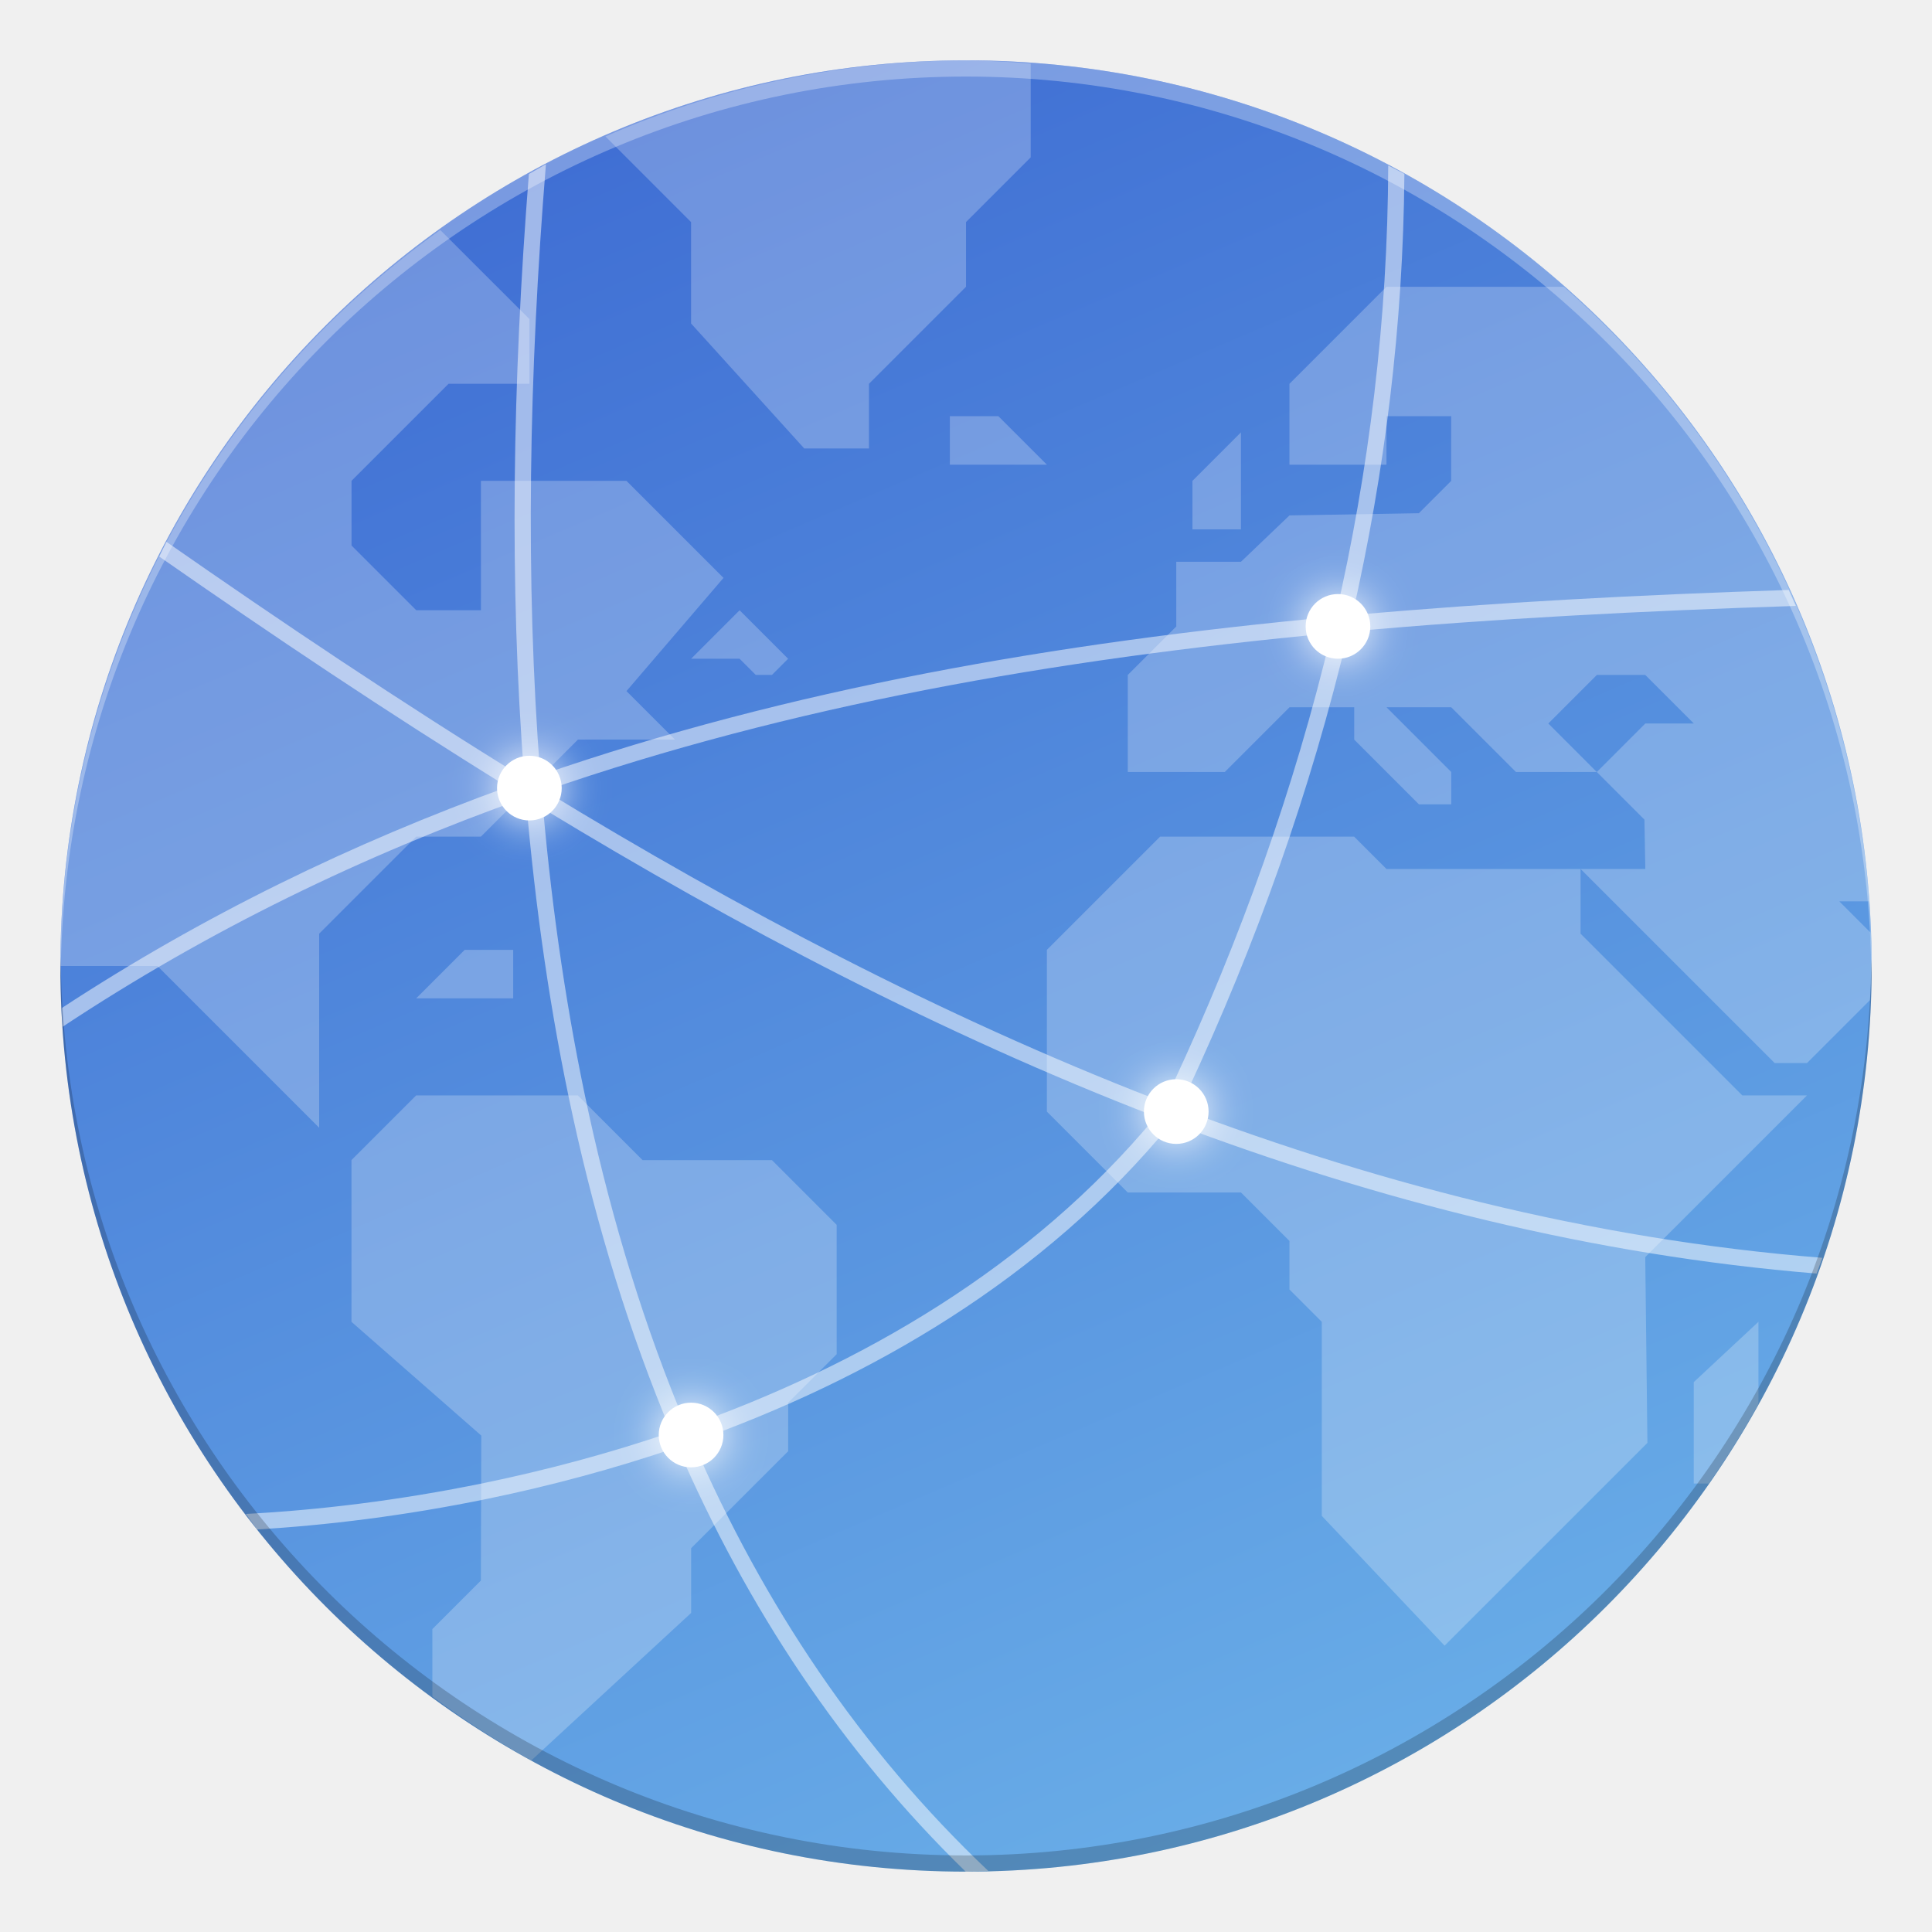
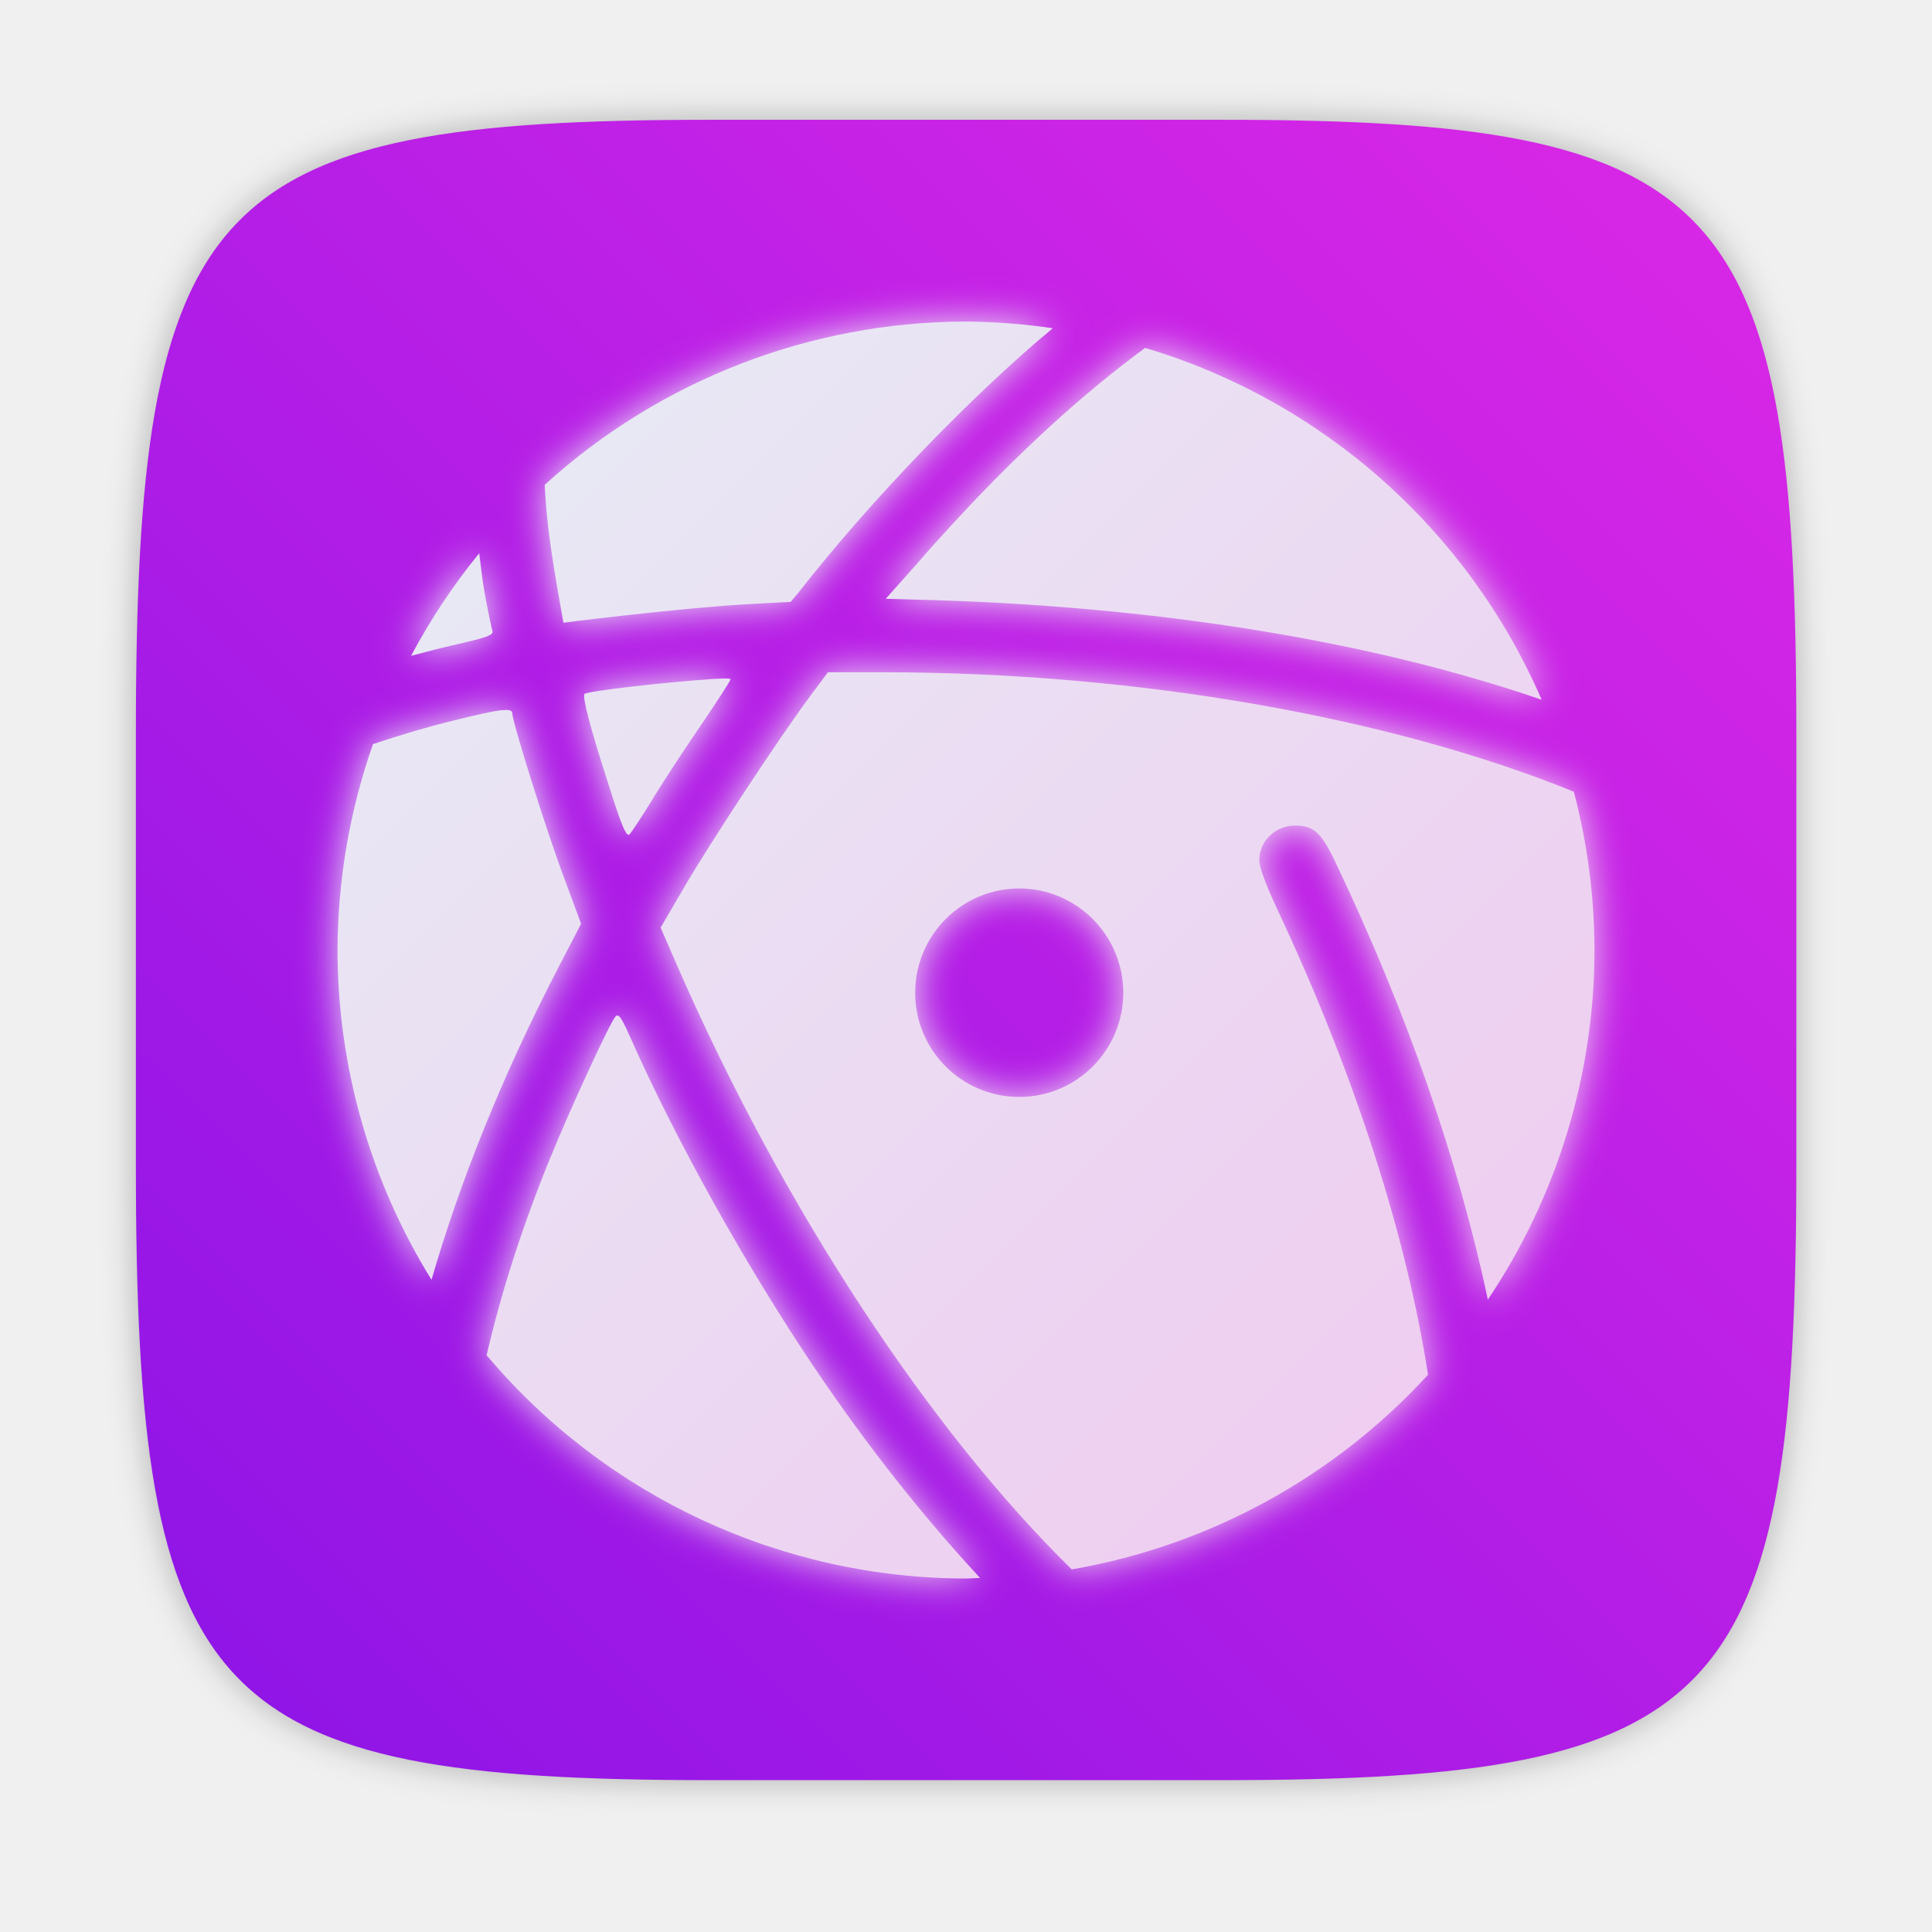
<svg xmlns="http://www.w3.org/2000/svg" width="64" height="64" version="1.1" viewBox="0 0 16.933 16.933">
  <defs>
-     <filter id="b" x="-.81" y="-.81" width="2.62" height="2.62" color-interpolation-filters="sRGB">
-       <feGaussianBlur stdDeviation="2.7" />
+     <filter id="filter2761" x="-.024" y="-.024" width="1.048" height="1.048" color-interpolation-filters="sRGB">
+       <feGaussianBlur stdDeviation="0.146" />
    </filter>
-     <filter id="c" x="-.81" y="-.81" width="2.62" height="2.62" color-interpolation-filters="sRGB">
-       <feGaussianBlur stdDeviation="2.7" />
+     <linearGradient id="linearGradient2645-3" x1="15.752" x2="1.393" y1="281.24" y2="295.6" gradientTransform="translate(-.13126 -280.07)" gradientUnits="userSpaceOnUse">
+       <stop stop-color="#dc28e6" offset="0" />
+       <stop stop-color="#8c14e6" offset="1" />
+     </linearGradient>
+     <linearGradient id="linearGradient1055" x1="-27.799" x2="-19.522" y1="27.988" y2="36.263" gradientTransform="matrix(1.4539 0 0 1.4539 42.333 -38.836)" gradientUnits="userSpaceOnUse">
+       <stop stop-color="#e6f0f5" offset="0" />
+       <stop stop-color="#f0c8f0" offset="1" />
+     </linearGradient>
+     <filter id="filter847" x="-.036" y="-.036" width="1.072" height="1.072" color-interpolation-filters="sRGB">
+       <feGaussianBlur stdDeviation="0.165" />
    </filter>
-     <filter id="d" x="-.81" y="-.81" width="2.62" height="2.62" color-interpolation-filters="sRGB">
-       <feGaussianBlur stdDeviation="2.7" />
-     </filter>
-     <filter id="e" x="-.81" y="-.81" width="2.62" height="2.62" color-interpolation-filters="sRGB">
-       <feGaussianBlur stdDeviation="2.7" />
-     </filter>
-     <linearGradient id="a" x1="104" x2="200" y1="44" y2="268" gradientTransform="matrix(.26458 0 0 .26458 -27.014 -32.014)" gradientUnits="userSpaceOnUse">
-       <stop stop-color="#3e6cd3" offset="0" />
-       <stop stop-color="#6aafe8" offset="1" />
-     </linearGradient>
  </defs>
-   <g transform="matrix(.26786 0 0 .26786 4.9303 5.9861)">
-     <circle cx="13.202" cy="9.26" r="29.633" enable-background="new" fill="url(#a)" />
-     <g fill="#fff">
-       <path d="m13.202-20.373a29.633 29.633 0 0 0-11.799 2.489l2.803 2.803v3.318l3.704 4.09h2.117v-2.117l3.175-3.175v-2.117l2.117-2.117v-3.069a29.633 29.633 0 0 0-2.117-0.106zm-17.203 5.551a29.633 29.633 0 0 0-12.429 24.082h3.175l5.292 5.292v-6.35l3.175-3.175h2.117l3.175-3.175h3.175l-1.587-1.587 3.175-3.704-3.175-3.175h-4.762v4.233h-2.117l-2.117-2.117v-2.117l3.175-3.175h2.646v-2.117zm30.961 1.858-3.175 3.175v2.646h3.175v-1.587h2.117v2.117l-1.058 1.058-4.233 0.072-1.587 1.516h-2.117v2.117l-1.587 1.587v3.175h3.175l2.117-2.117h2.117v1.058l2.117 2.117h1.058v-1.058l-2.117-2.117h2.117l2.117 2.117h2.646l-1.587-1.587 1.587-1.587h1.587l1.587 1.587h-1.587l-1.587 1.587 1.558 1.558 0.029 1.616h-2.117l6.35 6.35h1.058l1.058-1.058 1.002-1.002a29.633 29.633 0 0 0 0.056-1.114 29.633 29.633 0 0 0-0.039-1.097l-1.02-1.02h0.981a29.633 29.633 0 0 0-9.993-20.108zm6.35 19.05h-6.35l-1.058-1.058h-6.35l-3.704 3.704v5.292l2.646 2.646h3.704l1.587 1.587v1.587l1.058 1.058v6.35l4.019 4.248 6.636-6.636-0.071-6.078 5.292-5.292h-2.117l-5.292-5.292zm-20.637-14.816v1.587h3.175l-1.587-1.587zm9.525 0.529-1.587 1.587v1.587h1.587zm-16.404 5.821-1.587 1.587h1.587l0.529 0.529h0.529l0.529-0.529zm-8.996 11.112-1.587 1.587h3.175v-1.587zm-1.587 4.762-2.117 2.117v5.292l4.248 3.722-0.014 4.744-1.587 1.587v2.207a29.633 29.633 0 0 0 3.237 2.092l5.23-4.827v-2.117l3.175-3.175v-1.587l1.587-1.587v-4.233l-2.117-2.117h-4.233l-2.117-2.117zm43.92 7.408-2.117 1.974v3.318h0.492a29.633 29.633 0 0 0 1.625-2.602z" color="#000000" opacity=".24" />
-       <circle cx="-1.085" cy="3.439" r="1.058" enable-background="new" />
-       <circle cx="4.206" cy="24.606" r="1.058" enable-background="new" />
-       <circle cx="20.081" cy="14.023" r="1.058" enable-background="new" />
-       <circle cx="25.373" cy="-1.852" r="1.058" enable-background="new" />
-       <path d="m-0.543-16.974a29.633 29.633 0 0 0-0.558 0.32c-0.537 6.784-0.646 13.434-0.151 19.768-4.046-2.491-7.949-5.111-11.709-7.733a29.633 29.633 0 0 0-0.233 0.483c3.661 2.551 7.46 5.102 11.398 7.535-5.088 1.842-9.955 4.201-14.586 7.235a29.633 29.633 0 0 0 0.022 0.616c4.792-3.172 9.842-5.612 15.136-7.495 0.009 0.005 0.018 0.011 0.026 0.016 0.305 3.588 0.806 7.073 1.537 10.419 0.79 3.617 1.85 7.073 3.218 10.325-2.058 0.702-4.118 1.247-6.107 1.658-2.814 0.581-5.482 0.894-7.813 1.016a29.633 29.633 0 0 0 0.365 0.508c2.276-0.136 4.846-0.447 7.554-1.006 2.021-0.417 4.115-0.972 6.21-1.688 2.267 5.236 5.354 9.927 9.426 13.891a29.633 29.633 0 0 0 0.009 5.29e-4 29.633 29.633 0 0 0 0.728-0.026c-4.193-3.976-7.354-8.717-9.662-14.039 5.763-2.041 11.486-5.334 15.666-10.442 6.741 2.552 13.782 4.338 21.101 4.936a29.633 29.633 0 0 0 0.188-0.515c-15.168-1.204-29.163-7.576-41.803-15.282 8.035-2.78 16.629-4.302 25.74-5.156-1.22 5.112-2.992 10.045-5.186 14.748l0.48 0.223c2.232-4.784 4.032-9.809 5.262-15.02 4.742-0.429 9.624-0.682 14.639-0.843a29.633 29.633 0 0 0-0.234-0.523c-4.883 0.159-9.644 0.408-14.277 0.823 1.065-4.677 1.666-9.503 1.703-14.439a29.633 29.633 0 0 0-0.529-0.273c-0.016 5.048-0.627 9.981-1.727 14.76-9.198 0.852-17.887 2.379-26.018 5.19-0.495-6.395-0.373-13.123 0.185-19.99zm-0.094 21.084c6.343 3.854 13.032 7.376 20.048 10.079-4.099 4.941-9.7 8.152-15.353 10.152-1.36-3.228-2.414-6.663-3.201-10.265-0.699-3.201-1.188-6.533-1.493-9.965z" color="#000000" color-rendering="auto" dominant-baseline="auto" fill-rule="evenodd" image-rendering="auto" opacity=".5" shape-rendering="auto" solid-color="#000000" style="font-feature-settings:normal;font-variant-alternates:normal;font-variant-caps:normal;font-variant-ligatures:normal;font-variant-numeric:normal;font-variant-position:normal;isolation:auto;mix-blend-mode:normal;shape-padding:0;text-decoration-color:#000000;text-decoration-line:none;text-decoration-style:solid;text-indent:0;text-orientation:mixed;text-transform:none;white-space:normal" />
-       <circle transform="matrix(.26458 0 0 .26458 -16.431 -20.373)" cx="58" cy="90" r="4" enable-background="new" filter="url(#e)" />
-       <circle transform="matrix(.26458 0 0 .26458 -16.431 -20.373)" cx="78" cy="170" r="4" enable-background="new" filter="url(#d)" />
-       <circle transform="matrix(.26458 0 0 .26458 -16.431 -20.373)" cx="138" cy="130" r="4" enable-background="new" filter="url(#c)" />
-       <circle transform="matrix(.26458 0 0 .26458 -16.431 -20.373)" cx="158" cy="70" r="4" enable-background="new" filter="url(#b)" />
-       <path d="m13.202-20.373a29.633 29.633 0 0 0-29.633 29.633 29.633 29.633 0 0 0 0.011 0.31 29.633 29.633 0 0 1 29.622-29.413 29.633 29.633 0 0 1 29.622 29.323 29.633 29.633 0 0 0 0.011-0.22 29.633 29.633 0 0 0-29.633-29.633z" enable-background="new" opacity=".3" />
-     </g>
-     <path d="m13.202 38.893a29.633 29.633 0 0 1-29.633-29.633 29.633 29.633 0 0 1 0.011-0.31 29.633 29.633 0 0 0 29.622 29.413 29.633 29.633 0 0 0 29.622-29.323 29.633 29.633 0 0 1 0.011 0.22 29.633 29.633 0 0 1-29.633 29.633z" enable-background="new" opacity=".2" />
-   </g>
+   <path d="m10.709 1.05c4.405 0 5.035 0.673 5.035 5.388v3.776c0 4.715-0.63 5.388-5.035 5.388h-4.483c-4.405 0-5.035-0.673-5.035-5.388v-3.776c0-4.715 0.63-5.388 5.035-5.388z" enable-background="new" fill="#141414" filter="url(#filter2761)" opacity=".3" />
+   <path d="m10.709 1.05c4.405 0 5.035 0.673 5.035 5.388v3.776c0 4.715-0.63 5.388-5.035 5.388h-4.483c-4.405 0-5.035-0.673-5.035-5.388v-3.776c0-4.715 0.63-5.388 5.035-5.388z" enable-background="new" fill="url(#linearGradient2645-3)" />
+   <path d="m8.468 2.818a5.508 5.508 0 0 0-3.694 1.431c0.012 0.246 0.036 0.468 0.107 0.884l0.057 0.325 0.133-0.017c0.616-0.074 1.146-0.126 1.471-0.145l0.388-0.021 0.064-0.076c0.629-0.806 1.524-1.735 2.233-2.322a5.508 5.508 0 0 0-0.759-0.059zm1.569 0.231c-0.432 0.317-0.884 0.712-1.352 1.189-0.192 0.195-0.473 0.499-0.63 0.682l-0.292 0.328 0.249 0.007c2.108 0.05 4.014 0.365 5.5 0.878a5.508 5.508 0 0 0-3.476-3.084zm-5.837 1.8a5.508 5.508 0 0 0-0.597 0.899c0.13-0.035 0.263-0.069 0.402-0.101 0.262-0.06 0.32-0.081 0.311-0.115-0.007-0.024-0.038-0.17-0.068-0.332-0.021-0.114-0.032-0.234-0.048-0.352zm3.056 1.043-0.18 0.243c-0.268 0.364-0.851 1.25-1.082 1.646l-0.204 0.349 0.14 0.322c0.942 2.159 2.23 4.093 3.463 5.303a5.508 5.508 0 0 0 3.123-1.706c-0.188-1.212-0.639-2.626-1.32-4.077-0.1-0.212-0.159-0.372-0.159-0.432 0-0.171 0.143-0.307 0.319-0.304 0.157 0 0.225 0.062 0.346 0.316 0.628 1.314 1.083 2.63 1.338 3.839a5.508 5.508 0 0 0 0.935-3.066 5.508 5.508 0 0 0-0.181-1.386c-1.593-0.648-3.815-1.047-6.063-1.047zm-1.047 0.062c-0.352 0.023-1.059 0.102-1.086 0.128-0.021 0.024 0.05 0.3 0.216 0.811 0.116 0.37 0.154 0.446 0.18 0.418 0.019-0.021 0.115-0.166 0.212-0.325v-7.532e-4c0.1-0.164 0.292-0.454 0.427-0.651 0.136-0.2 0.245-0.369 0.245-0.381 0-0.009-0.078-0.008-0.195 0zm-1.815 0.27c-0.073 0.009-0.195 0.036-0.395 0.085-0.265 0.065-0.504 0.137-0.73 0.213a5.508 5.508 0 0 0-0.311 1.805 5.508 5.508 0 0 0 0.824 2.89c0.247-0.857 0.623-1.794 1.104-2.722l0.207-0.399-0.157-0.424c-0.152-0.406-0.446-1.348-0.446-1.419 0-0.026-0.022-0.036-0.095-0.027zm4.539 1.563c0.504 0 0.912 0.411 0.912 0.914 0 0.504-0.408 0.913-0.912 0.913s-0.912-0.409-0.912-0.913c0-0.504 0.408-0.914 0.912-0.914zm-3.518 1.115c-0.007-0.003-0.014-5.264e-4 -0.02 0.006-0.047 0.05-0.396 0.806-0.579 1.257-0.241 0.592-0.423 1.161-0.551 1.713a5.508 5.508 0 0 0 4.203 1.957 5.508 5.508 0 0 0 0.122-0.005c-0.487-0.525-0.978-1.14-1.454-1.846-0.596-0.886-1.207-1.981-1.606-2.879-0.059-0.135-0.091-0.194-0.113-0.204z" fill="url(#linearGradient1055)" filter="url(#filter847)" />
+   <path d="m8.468 2.818a5.508 5.508 0 0 0-3.694 1.431c0.012 0.246 0.036 0.468 0.107 0.884l0.057 0.325 0.133-0.017c0.616-0.074 1.146-0.126 1.471-0.145l0.388-0.021 0.064-0.076c0.629-0.806 1.524-1.735 2.233-2.322a5.508 5.508 0 0 0-0.759-0.059zm1.569 0.231c-0.432 0.317-0.884 0.712-1.352 1.189-0.192 0.195-0.473 0.499-0.63 0.682l-0.292 0.328 0.249 0.007c2.108 0.05 4.014 0.365 5.5 0.878a5.508 5.508 0 0 0-3.476-3.084zm-5.837 1.8a5.508 5.508 0 0 0-0.597 0.899c0.13-0.035 0.263-0.069 0.402-0.101 0.262-0.06 0.32-0.081 0.311-0.115-0.007-0.024-0.038-0.17-0.068-0.332-0.021-0.114-0.032-0.234-0.048-0.352zm3.056 1.043-0.18 0.243c-0.268 0.364-0.851 1.25-1.082 1.646l-0.204 0.349 0.14 0.322c0.942 2.159 2.23 4.093 3.463 5.303a5.508 5.508 0 0 0 3.123-1.706c-0.188-1.212-0.639-2.626-1.32-4.077-0.1-0.212-0.159-0.372-0.159-0.432 0-0.171 0.143-0.307 0.319-0.304 0.157 0 0.225 0.062 0.346 0.316 0.628 1.314 1.083 2.63 1.338 3.839a5.508 5.508 0 0 0 0.935-3.066 5.508 5.508 0 0 0-0.181-1.386c-1.593-0.648-3.815-1.047-6.063-1.047zm-1.047 0.062c-0.352 0.023-1.059 0.102-1.086 0.128-0.021 0.024 0.05 0.3 0.216 0.811 0.116 0.37 0.154 0.446 0.18 0.418 0.019-0.021 0.115-0.166 0.212-0.325v-7.532e-4c0.1-0.164 0.292-0.454 0.427-0.651 0.136-0.2 0.245-0.369 0.245-0.381 0-0.009-0.078-0.008-0.195 0zm-1.815 0.27c-0.073 0.009-0.195 0.036-0.395 0.085-0.265 0.065-0.504 0.137-0.73 0.213a5.508 5.508 0 0 0-0.311 1.805 5.508 5.508 0 0 0 0.824 2.89c0.247-0.857 0.623-1.794 1.104-2.722l0.207-0.399-0.157-0.424c-0.152-0.406-0.446-1.348-0.446-1.419 0-0.026-0.022-0.036-0.095-0.027zm4.539 1.563c0.504 0 0.912 0.411 0.912 0.914 0 0.504-0.408 0.913-0.912 0.913s-0.912-0.409-0.912-0.913c0-0.504 0.408-0.914 0.912-0.914zm-3.518 1.115c-0.007-0.003-0.014-5.264e-4 -0.02 0.006-0.047 0.05-0.396 0.806-0.579 1.257-0.241 0.592-0.423 1.161-0.551 1.713a5.508 5.508 0 0 0 4.203 1.957 5.508 5.508 0 0 0 0.122-0.005c-0.487-0.525-0.978-1.14-1.454-1.846-0.596-0.886-1.207-1.981-1.606-2.879-0.059-0.135-0.091-0.194-0.113-0.204z" fill="url(#linearGradient1055)" />
</svg>
